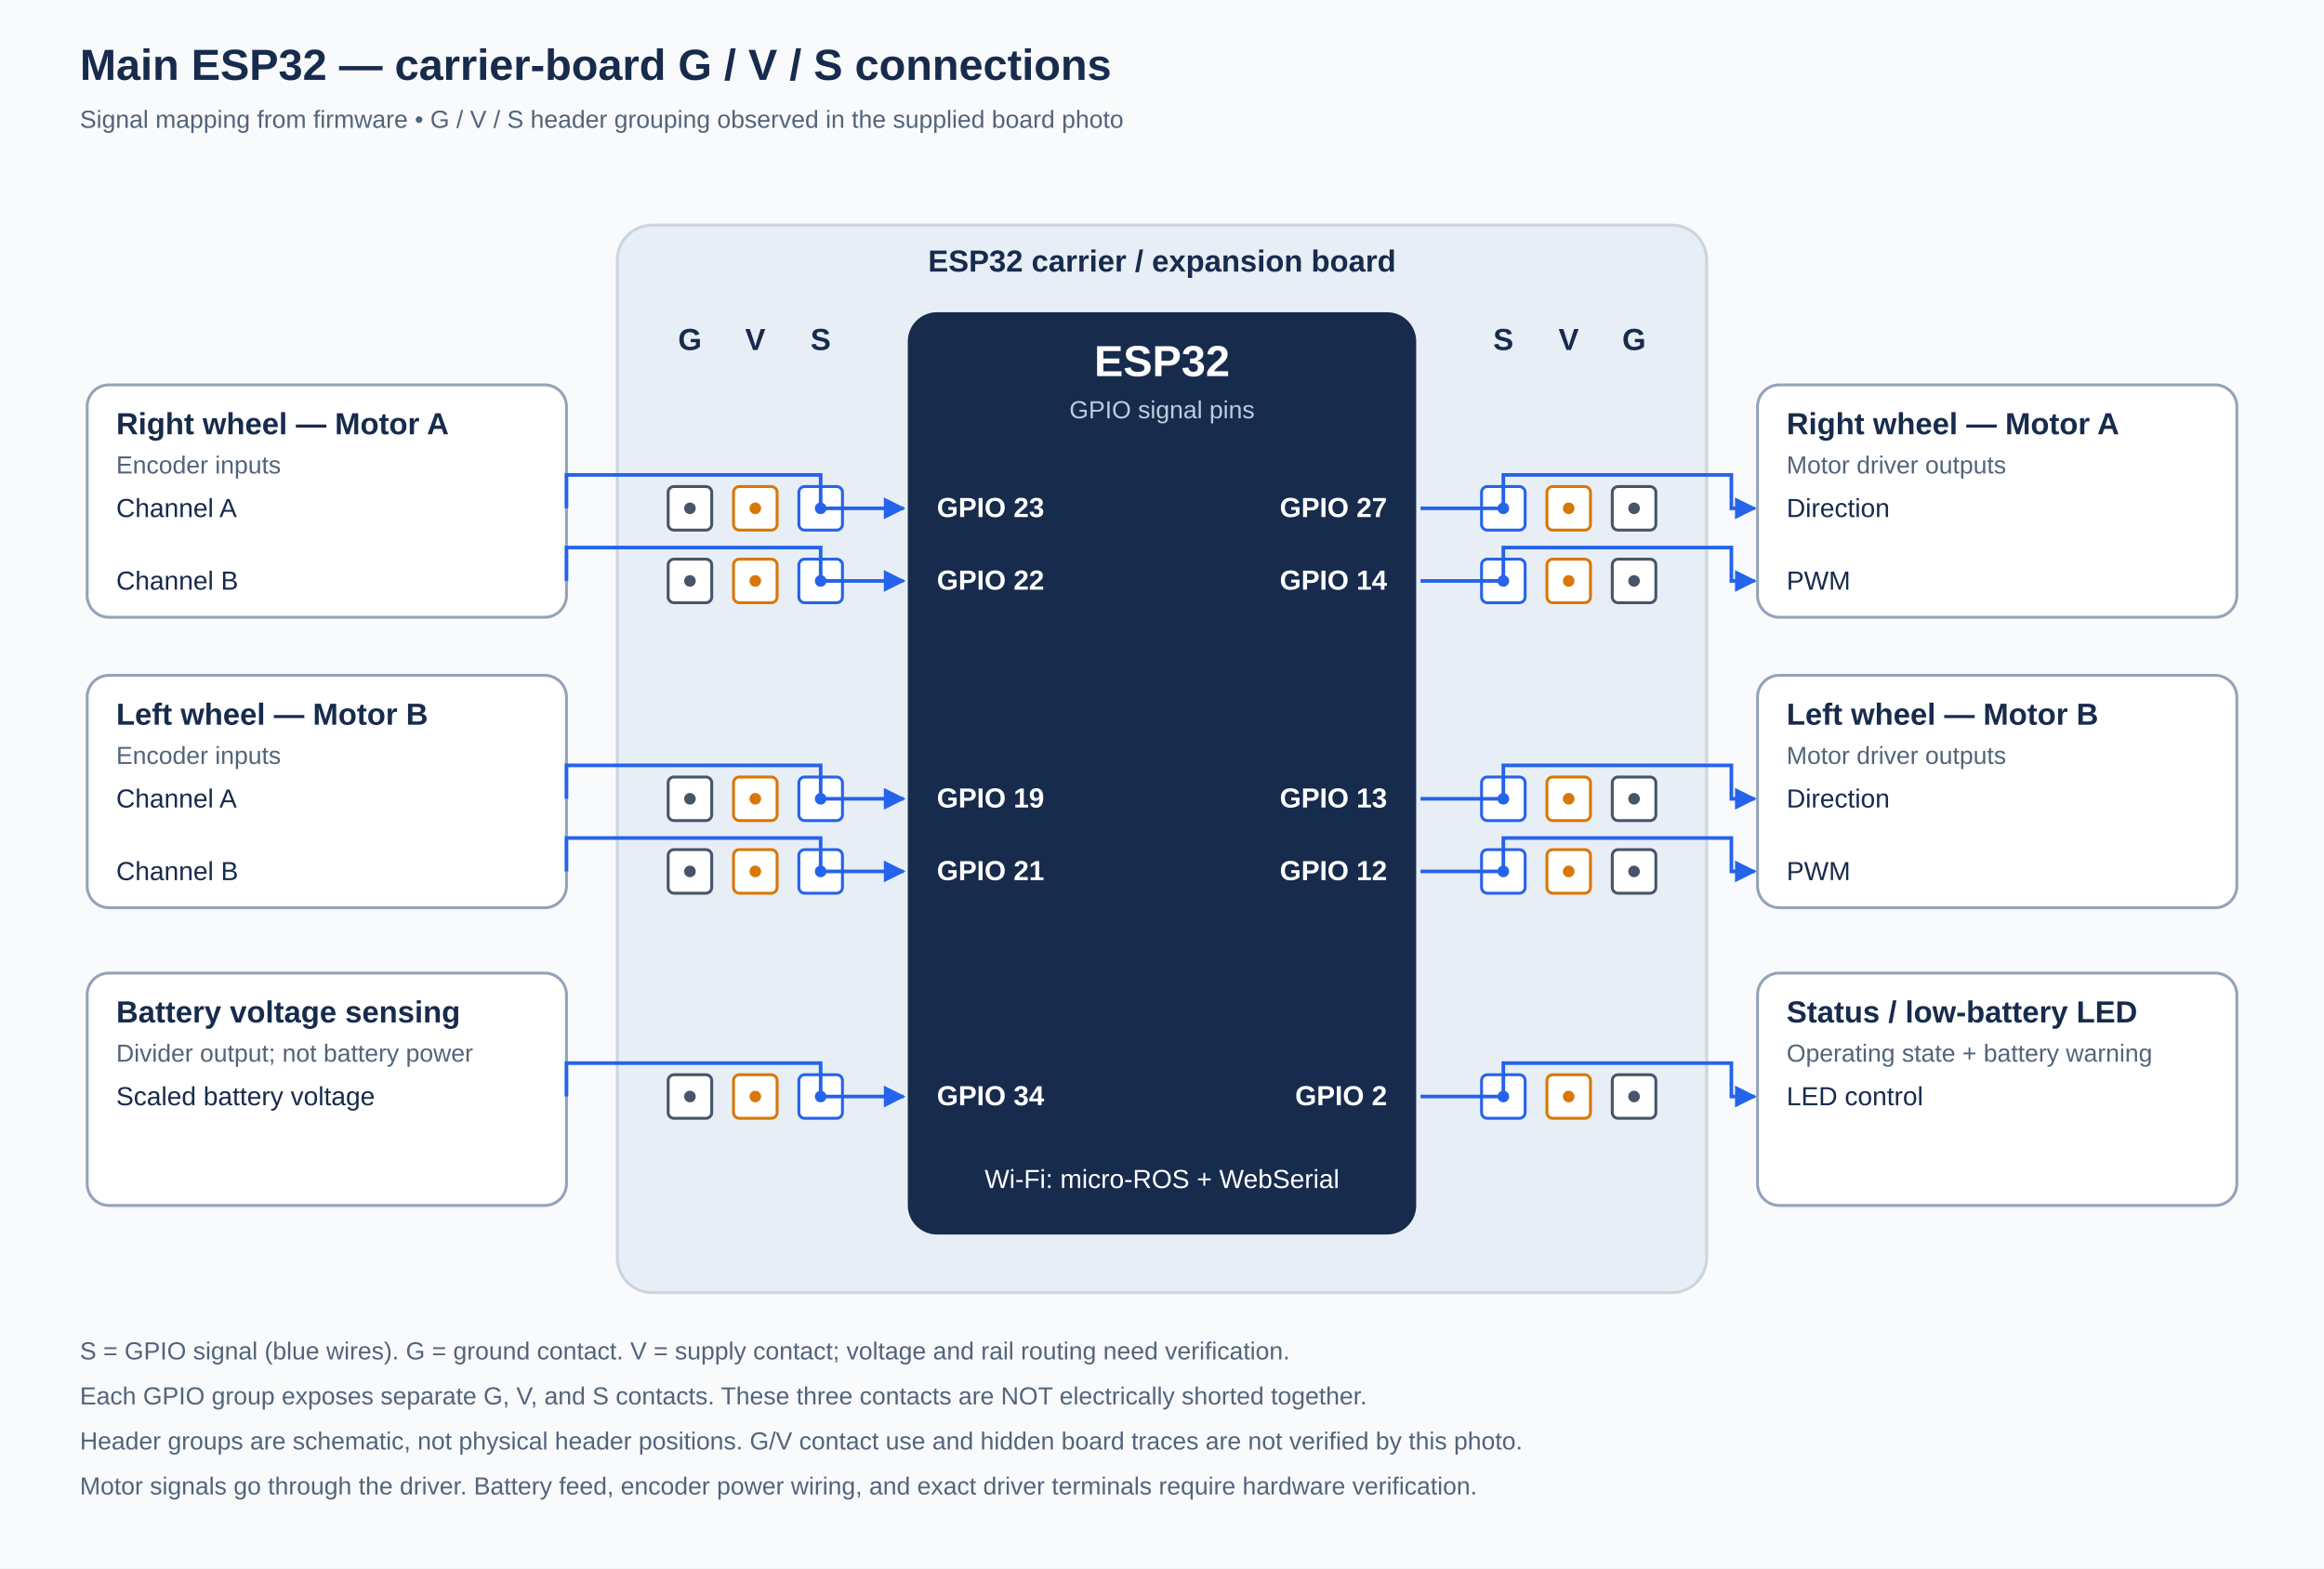
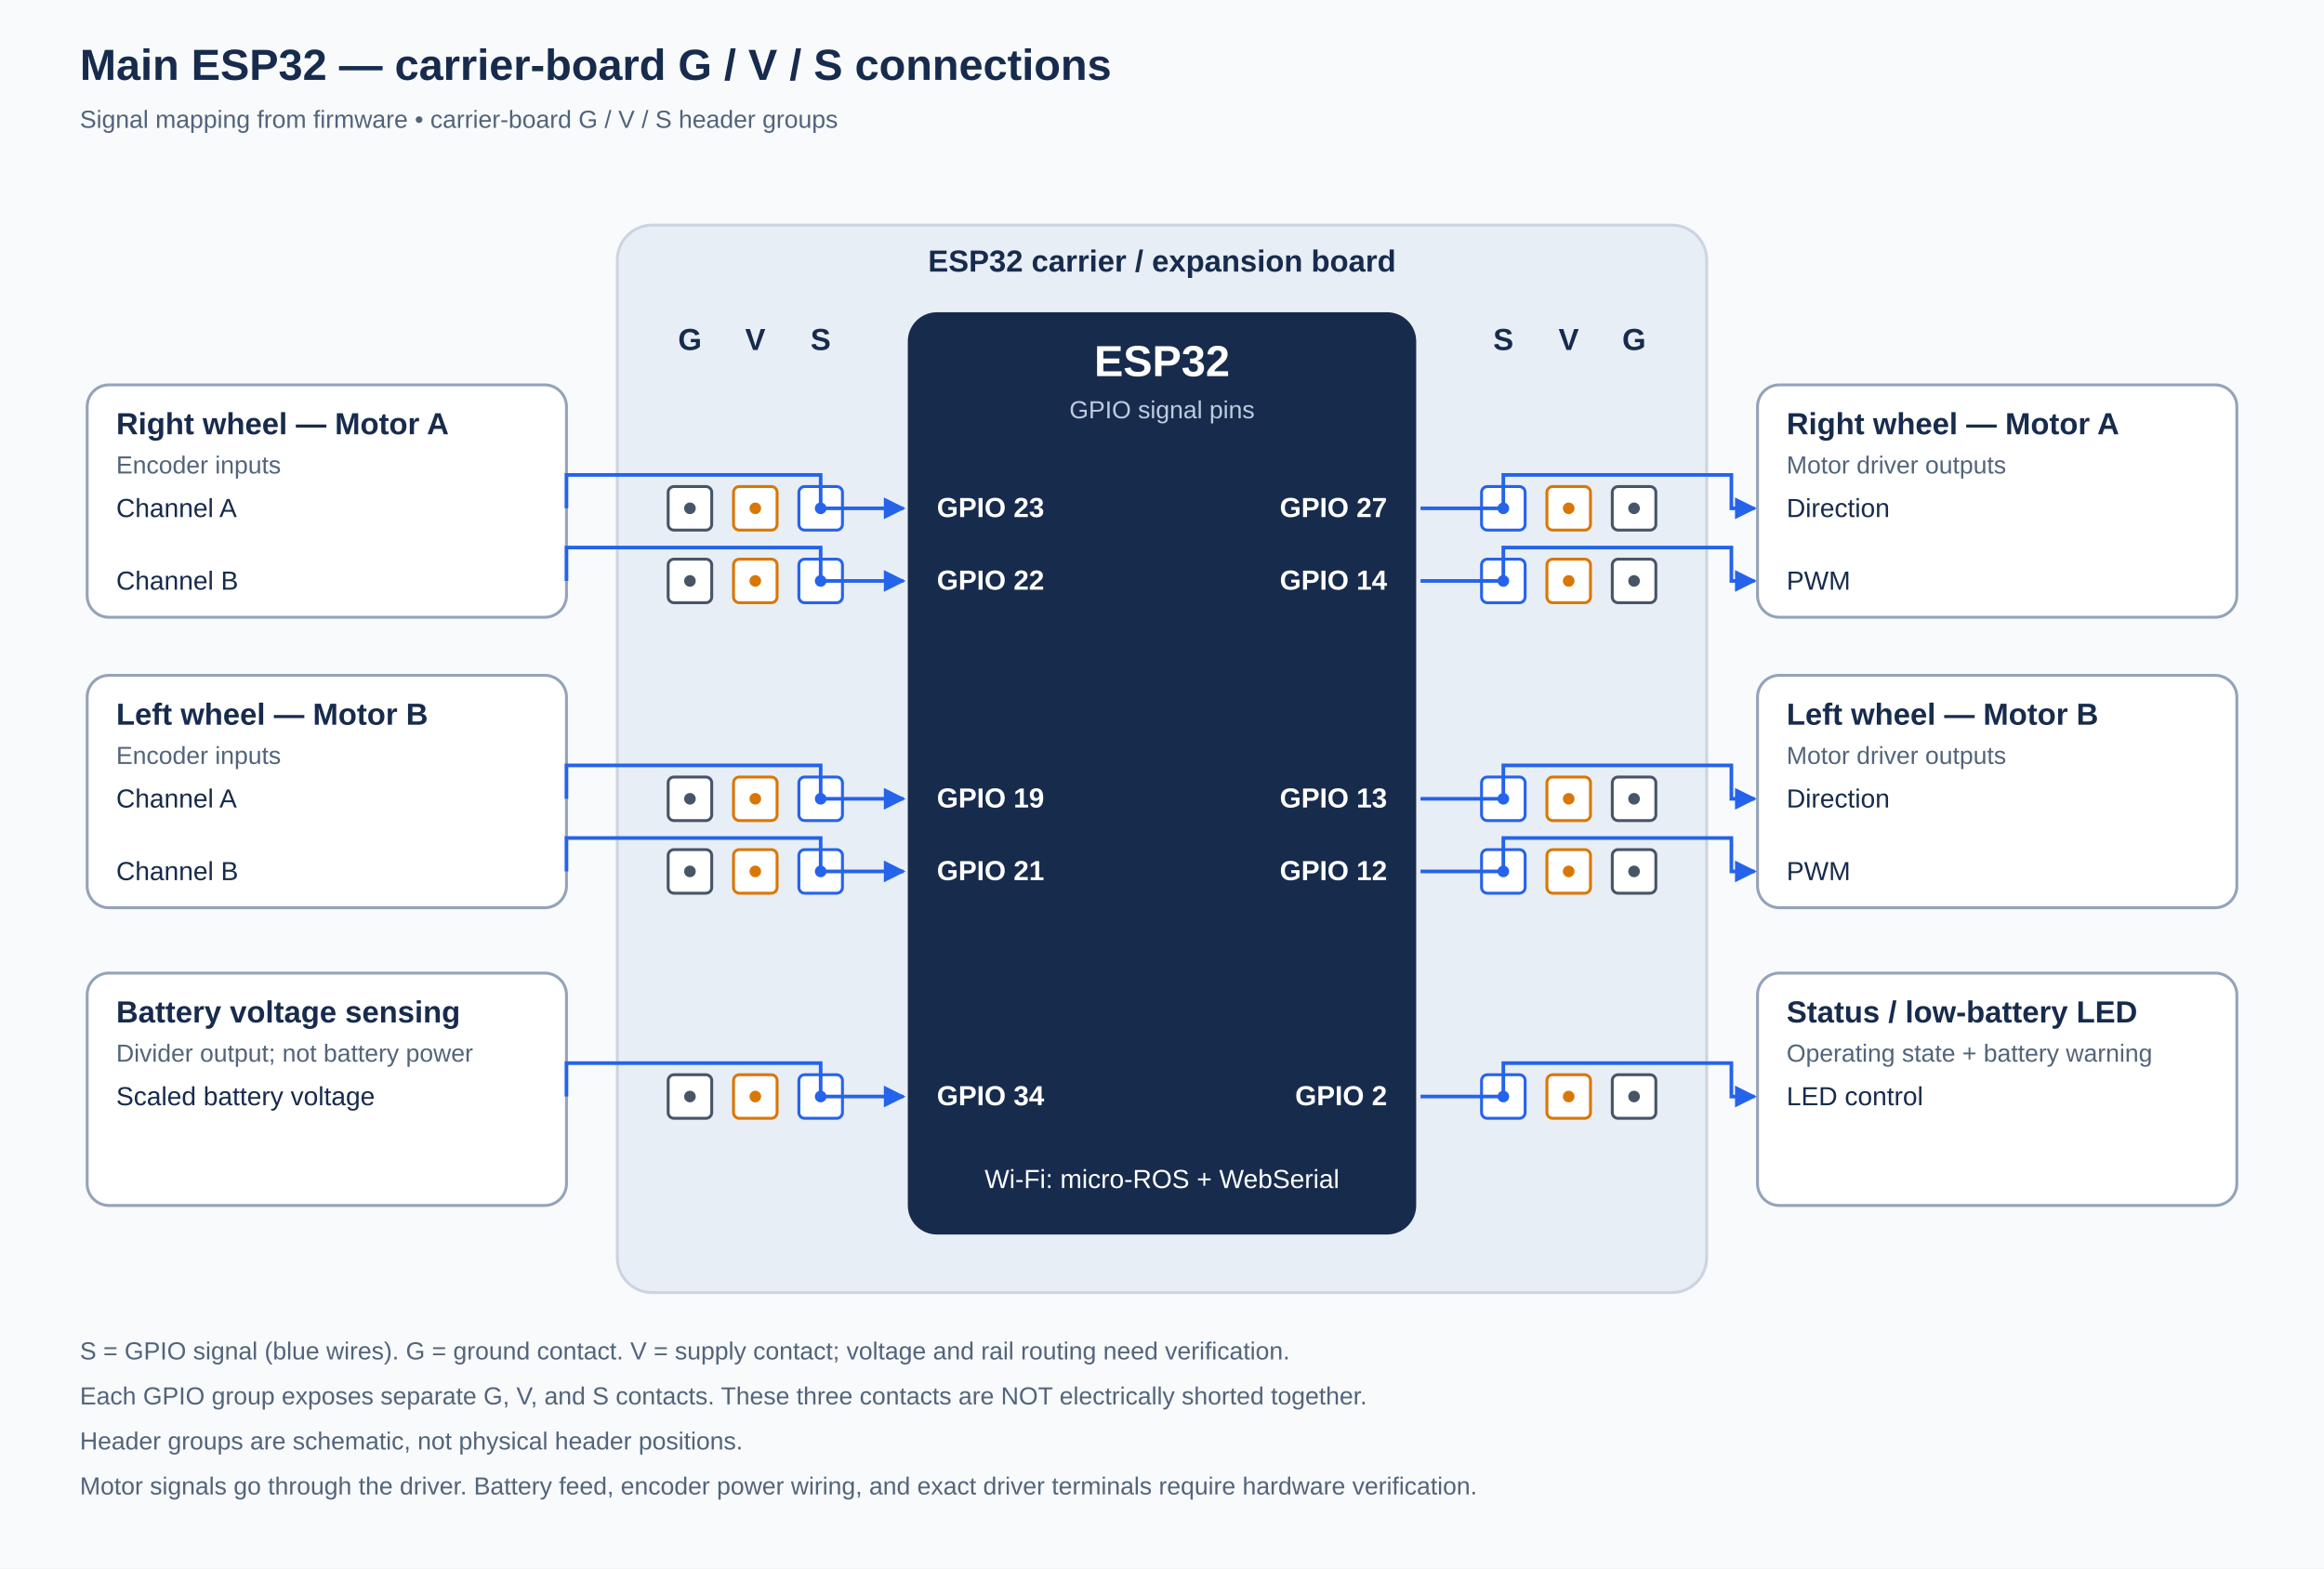
<svg xmlns="http://www.w3.org/2000/svg" width="1600" height="1080" viewBox="0 0 1600 1080">
  <defs>
    <marker id="a" viewBox="0 0 10 10" refX="9" refY="5" markerWidth="6" markerHeight="6" orient="auto">
      <path d="M0 0L10 5L0 10Z" fill="#2563eb" />
    </marker>
  </defs>
  <style>text{font-family:Arial,Helvetica,sans-serif;fill:#172b4d}.title{font-size:30px;font-weight:700}.sub{font-size:17px;fill:#52647a}.head{font-size:21px;font-weight:700}.label{font-size:18px}.pin{font-size:19px;font-weight:700;fill:white}.note{font-size:17px;fill:#52647a}.wire{fill:none;stroke:#2563eb;stroke-width:2.5;marker-end:url(#a)}</style>
  <rect width="1600" height="1080" fill="#f8fafc" />
  <text x="55" y="55" class="title">Main ESP32 — carrier-board G / V / S connections</text>
-   <text x="55" y="88" class="sub">Signal mapping from firmware • G / V / S header grouping observed in the supplied board photo</text>
+   <text x="55" y="88" class="sub">Signal mapping from firmware • carrier-board G / V / S header groups</text>
  <rect x="425" y="155" width="750" height="735" rx="24" fill="#e8eef5" stroke="#cbd5e1" stroke-width="2" />
  <text x="800" y="187" text-anchor="middle" class="head">ESP32 carrier / expansion board</text>
  <rect x="625" y="215" width="350" height="635" rx="20" fill="#172b4d" />
  <text x="800" y="259" text-anchor="middle" style="fill:white;font-size:30px;font-weight:700">ESP32</text>
  <text x="800" y="288" text-anchor="middle" style="fill:#bdcce0;font-size:17px">GPIO signal pins</text>
  <text x="800" y="818" text-anchor="middle" style="fill:white;font-size:18px">Wi-Fi: micro-ROS + WebSerial</text>
  <rect x="60" y="265" width="330" height="160" rx="15" fill="white" stroke="#94a3b8" stroke-width="2" />
  <text x="80" y="299" class="head">Right wheel — Motor A</text>
  <text x="80" y="326" class="sub">Encoder inputs</text>
  <rect x="60" y="465" width="330" height="160" rx="15" fill="white" stroke="#94a3b8" stroke-width="2" />
  <text x="80" y="499" class="head">Left wheel — Motor B</text>
  <text x="80" y="526" class="sub">Encoder inputs</text>
  <rect x="1210" y="265" width="330" height="160" rx="15" fill="white" stroke="#94a3b8" stroke-width="2" />
  <text x="1230" y="299" class="head">Right wheel — Motor A</text>
  <text x="1230" y="326" class="sub">Motor driver outputs</text>
  <rect x="1210" y="465" width="330" height="160" rx="15" fill="white" stroke="#94a3b8" stroke-width="2" />
  <text x="1230" y="499" class="head">Left wheel — Motor B</text>
  <text x="1230" y="526" class="sub">Motor driver outputs</text>
  <rect x="60" y="670" width="330" height="160" rx="15" fill="white" stroke="#94a3b8" stroke-width="2" />
  <text x="80" y="704" class="head">Battery voltage sensing</text>
  <text x="80" y="731" class="sub">Divider output; not battery power</text>
  <rect x="1210" y="670" width="330" height="160" rx="15" fill="white" stroke="#94a3b8" stroke-width="2" />
  <text x="1230" y="704" class="head">Status / low-battery LED</text>
  <text x="1230" y="731" class="sub">Operating state + battery warning</text>
  <text x="475" y="241" text-anchor="middle" class="head">G</text>
  <text x="520" y="241" text-anchor="middle" class="head">V</text>
  <text x="565" y="241" text-anchor="middle" class="head">S</text>
  <text x="1035" y="241" text-anchor="middle" class="head">S</text>
  <text x="1080" y="241" text-anchor="middle" class="head">V</text>
  <text x="1125" y="241" text-anchor="middle" class="head">G</text>
  <rect x="460" y="335" width="30" height="30" rx="4" fill="white" stroke="#475569" stroke-width="2" />
  <circle cx="475" cy="350" r="4" fill="#475569" />
  <rect x="505" y="335" width="30" height="30" rx="4" fill="white" stroke="#d97706" stroke-width="2" />
  <circle cx="520" cy="350" r="4" fill="#d97706" />
  <rect x="550" y="335" width="30" height="30" rx="4" fill="white" stroke="#2563eb" stroke-width="2" />
  <circle cx="565" cy="350" r="4" fill="#2563eb" />
  <path d="M390 350V327H565V350H622" class="wire" />
  <text x="645" y="356" class="pin">GPIO 23</text>
  <text x="80" y="356" class="label">Channel A</text>
  <rect x="460" y="385" width="30" height="30" rx="4" fill="white" stroke="#475569" stroke-width="2" />
  <circle cx="475" cy="400" r="4" fill="#475569" />
  <rect x="505" y="385" width="30" height="30" rx="4" fill="white" stroke="#d97706" stroke-width="2" />
  <circle cx="520" cy="400" r="4" fill="#d97706" />
  <rect x="550" y="385" width="30" height="30" rx="4" fill="white" stroke="#2563eb" stroke-width="2" />
  <circle cx="565" cy="400" r="4" fill="#2563eb" />
  <path d="M390 400V377H565V400H622" class="wire" />
  <text x="645" y="406" class="pin">GPIO 22</text>
  <text x="80" y="406" class="label">Channel B</text>
  <rect x="460" y="535" width="30" height="30" rx="4" fill="white" stroke="#475569" stroke-width="2" />
  <circle cx="475" cy="550" r="4" fill="#475569" />
  <rect x="505" y="535" width="30" height="30" rx="4" fill="white" stroke="#d97706" stroke-width="2" />
  <circle cx="520" cy="550" r="4" fill="#d97706" />
  <rect x="550" y="535" width="30" height="30" rx="4" fill="white" stroke="#2563eb" stroke-width="2" />
  <circle cx="565" cy="550" r="4" fill="#2563eb" />
  <path d="M390 550V527H565V550H622" class="wire" />
  <text x="645" y="556" class="pin">GPIO 19</text>
  <text x="80" y="556" class="label">Channel A</text>
  <rect x="460" y="585" width="30" height="30" rx="4" fill="white" stroke="#475569" stroke-width="2" />
  <circle cx="475" cy="600" r="4" fill="#475569" />
  <rect x="505" y="585" width="30" height="30" rx="4" fill="white" stroke="#d97706" stroke-width="2" />
  <circle cx="520" cy="600" r="4" fill="#d97706" />
  <rect x="550" y="585" width="30" height="30" rx="4" fill="white" stroke="#2563eb" stroke-width="2" />
  <circle cx="565" cy="600" r="4" fill="#2563eb" />
  <path d="M390 600V577H565V600H622" class="wire" />
  <text x="645" y="606" class="pin">GPIO 21</text>
  <text x="80" y="606" class="label">Channel B</text>
  <rect x="460" y="740" width="30" height="30" rx="4" fill="white" stroke="#475569" stroke-width="2" />
  <circle cx="475" cy="755" r="4" fill="#475569" />
  <rect x="505" y="740" width="30" height="30" rx="4" fill="white" stroke="#d97706" stroke-width="2" />
  <circle cx="520" cy="755" r="4" fill="#d97706" />
  <rect x="550" y="740" width="30" height="30" rx="4" fill="white" stroke="#2563eb" stroke-width="2" />
  <circle cx="565" cy="755" r="4" fill="#2563eb" />
  <path d="M390 755V732H565V755H622" class="wire" />
  <text x="645" y="761" class="pin">GPIO 34</text>
  <text x="80" y="761" class="label">Scaled battery voltage</text>
  <rect x="1020" y="335" width="30" height="30" rx="4" fill="white" stroke="#2563eb" stroke-width="2" />
  <circle cx="1035" cy="350" r="4" fill="#2563eb" />
  <rect x="1065" y="335" width="30" height="30" rx="4" fill="white" stroke="#d97706" stroke-width="2" />
  <circle cx="1080" cy="350" r="4" fill="#d97706" />
  <rect x="1110" y="335" width="30" height="30" rx="4" fill="white" stroke="#475569" stroke-width="2" />
  <circle cx="1125" cy="350" r="4" fill="#475569" />
  <path d="M978 350H1035V327H1192V350H1208" class="wire" />
  <text x="955" y="356" text-anchor="end" class="pin">GPIO 27</text>
  <text x="1230" y="356" class="label">Direction</text>
  <rect x="1020" y="385" width="30" height="30" rx="4" fill="white" stroke="#2563eb" stroke-width="2" />
  <circle cx="1035" cy="400" r="4" fill="#2563eb" />
  <rect x="1065" y="385" width="30" height="30" rx="4" fill="white" stroke="#d97706" stroke-width="2" />
  <circle cx="1080" cy="400" r="4" fill="#d97706" />
  <rect x="1110" y="385" width="30" height="30" rx="4" fill="white" stroke="#475569" stroke-width="2" />
  <circle cx="1125" cy="400" r="4" fill="#475569" />
  <path d="M978 400H1035V377H1192V400H1208" class="wire" />
  <text x="955" y="406" text-anchor="end" class="pin">GPIO 14</text>
  <text x="1230" y="406" class="label">PWM</text>
  <rect x="1020" y="535" width="30" height="30" rx="4" fill="white" stroke="#2563eb" stroke-width="2" />
  <circle cx="1035" cy="550" r="4" fill="#2563eb" />
  <rect x="1065" y="535" width="30" height="30" rx="4" fill="white" stroke="#d97706" stroke-width="2" />
  <circle cx="1080" cy="550" r="4" fill="#d97706" />
  <rect x="1110" y="535" width="30" height="30" rx="4" fill="white" stroke="#475569" stroke-width="2" />
  <circle cx="1125" cy="550" r="4" fill="#475569" />
  <path d="M978 550H1035V527H1192V550H1208" class="wire" />
  <text x="955" y="556" text-anchor="end" class="pin">GPIO 13</text>
  <text x="1230" y="556" class="label">Direction</text>
  <rect x="1020" y="585" width="30" height="30" rx="4" fill="white" stroke="#2563eb" stroke-width="2" />
  <circle cx="1035" cy="600" r="4" fill="#2563eb" />
  <rect x="1065" y="585" width="30" height="30" rx="4" fill="white" stroke="#d97706" stroke-width="2" />
  <circle cx="1080" cy="600" r="4" fill="#d97706" />
  <rect x="1110" y="585" width="30" height="30" rx="4" fill="white" stroke="#475569" stroke-width="2" />
  <circle cx="1125" cy="600" r="4" fill="#475569" />
  <path d="M978 600H1035V577H1192V600H1208" class="wire" />
  <text x="955" y="606" text-anchor="end" class="pin">GPIO 12</text>
  <text x="1230" y="606" class="label">PWM</text>
  <rect x="1020" y="740" width="30" height="30" rx="4" fill="white" stroke="#2563eb" stroke-width="2" />
  <circle cx="1035" cy="755" r="4" fill="#2563eb" />
  <rect x="1065" y="740" width="30" height="30" rx="4" fill="white" stroke="#d97706" stroke-width="2" />
  <circle cx="1080" cy="755" r="4" fill="#d97706" />
  <rect x="1110" y="740" width="30" height="30" rx="4" fill="white" stroke="#475569" stroke-width="2" />
  <circle cx="1125" cy="755" r="4" fill="#475569" />
  <path d="M978 755H1035V732H1192V755H1208" class="wire" />
  <text x="955" y="761" text-anchor="end" class="pin">GPIO 2</text>
  <text x="1230" y="761" class="label">LED control</text>
  <text x="55" y="936" class="note">S = GPIO signal (blue wires). G = ground contact. V = supply contact; voltage and rail routing need verification.</text>
  <text x="55" y="967" class="note">Each GPIO group exposes separate G, V, and S contacts. These three contacts are NOT electrically shorted together.</text>
-   <text x="55" y="998" class="note">Header groups are schematic, not physical header positions. G/V contact use and hidden board traces are not verified by this photo.</text>
+   <text x="55" y="998" class="note">Header groups are schematic, not physical header positions.</text>
  <text x="55" y="1029" class="note">Motor signals go through the driver. Battery feed, encoder power wiring, and exact driver terminals require hardware verification.</text>
</svg>
